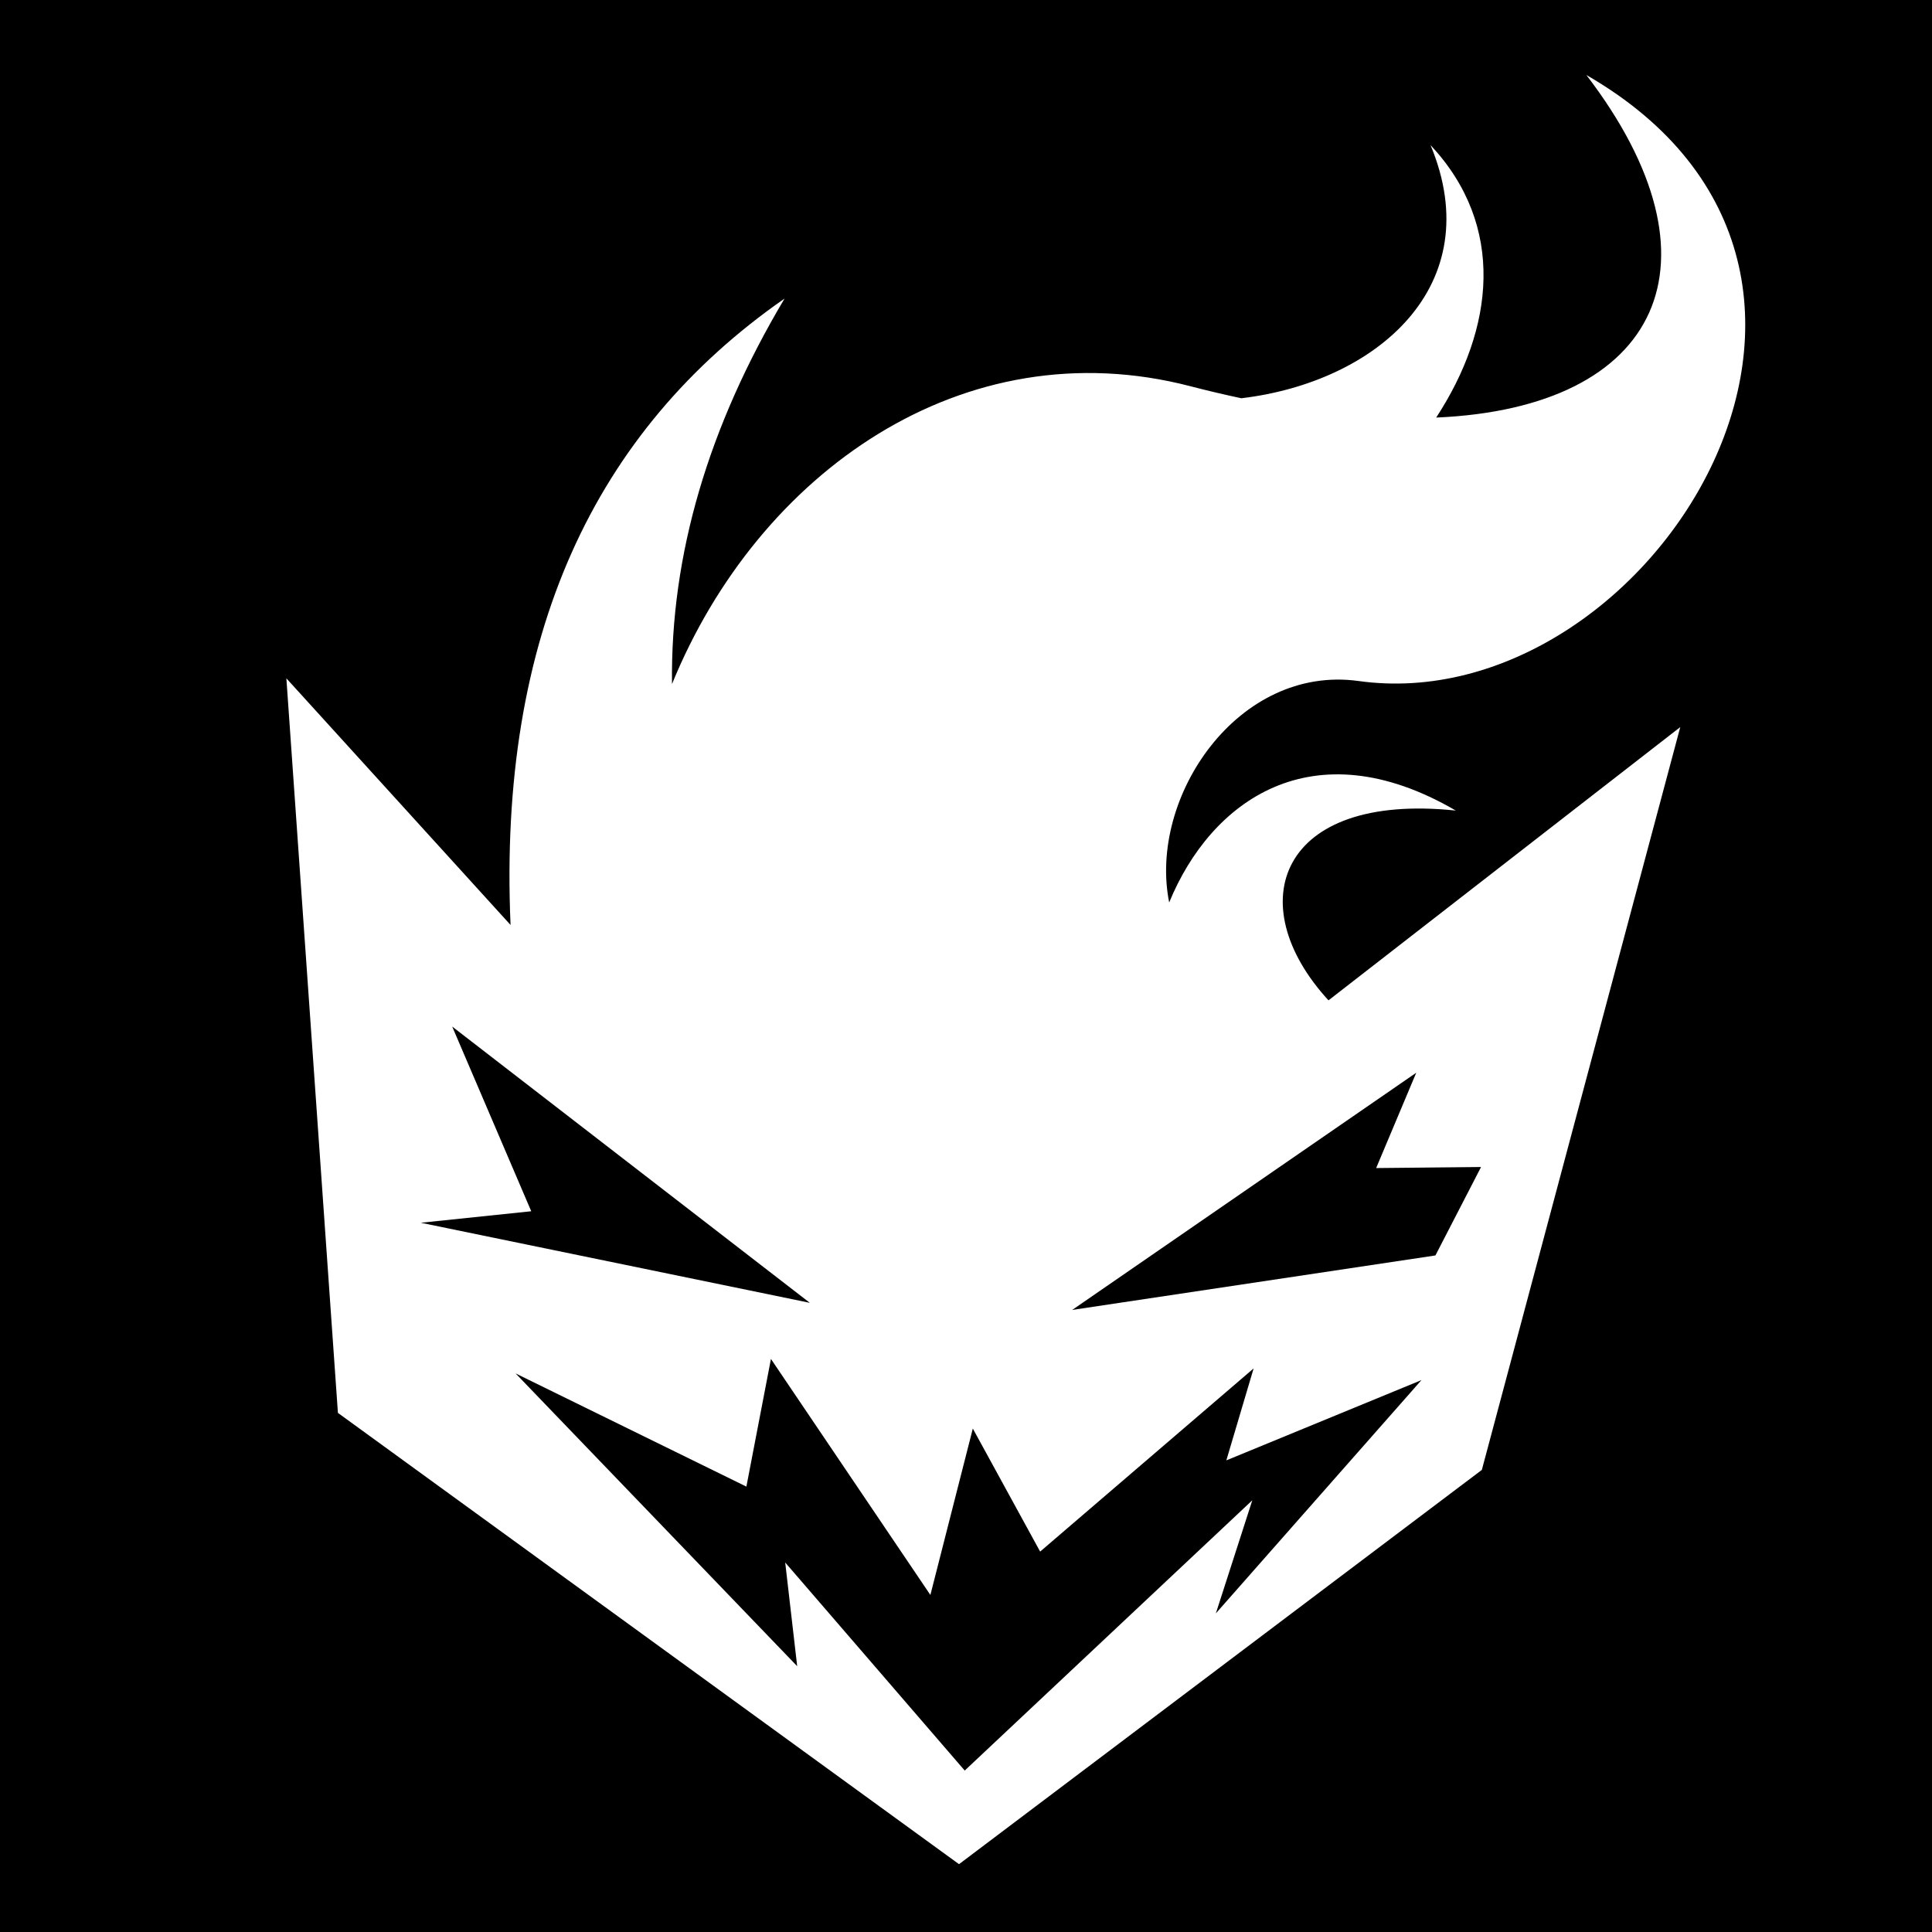
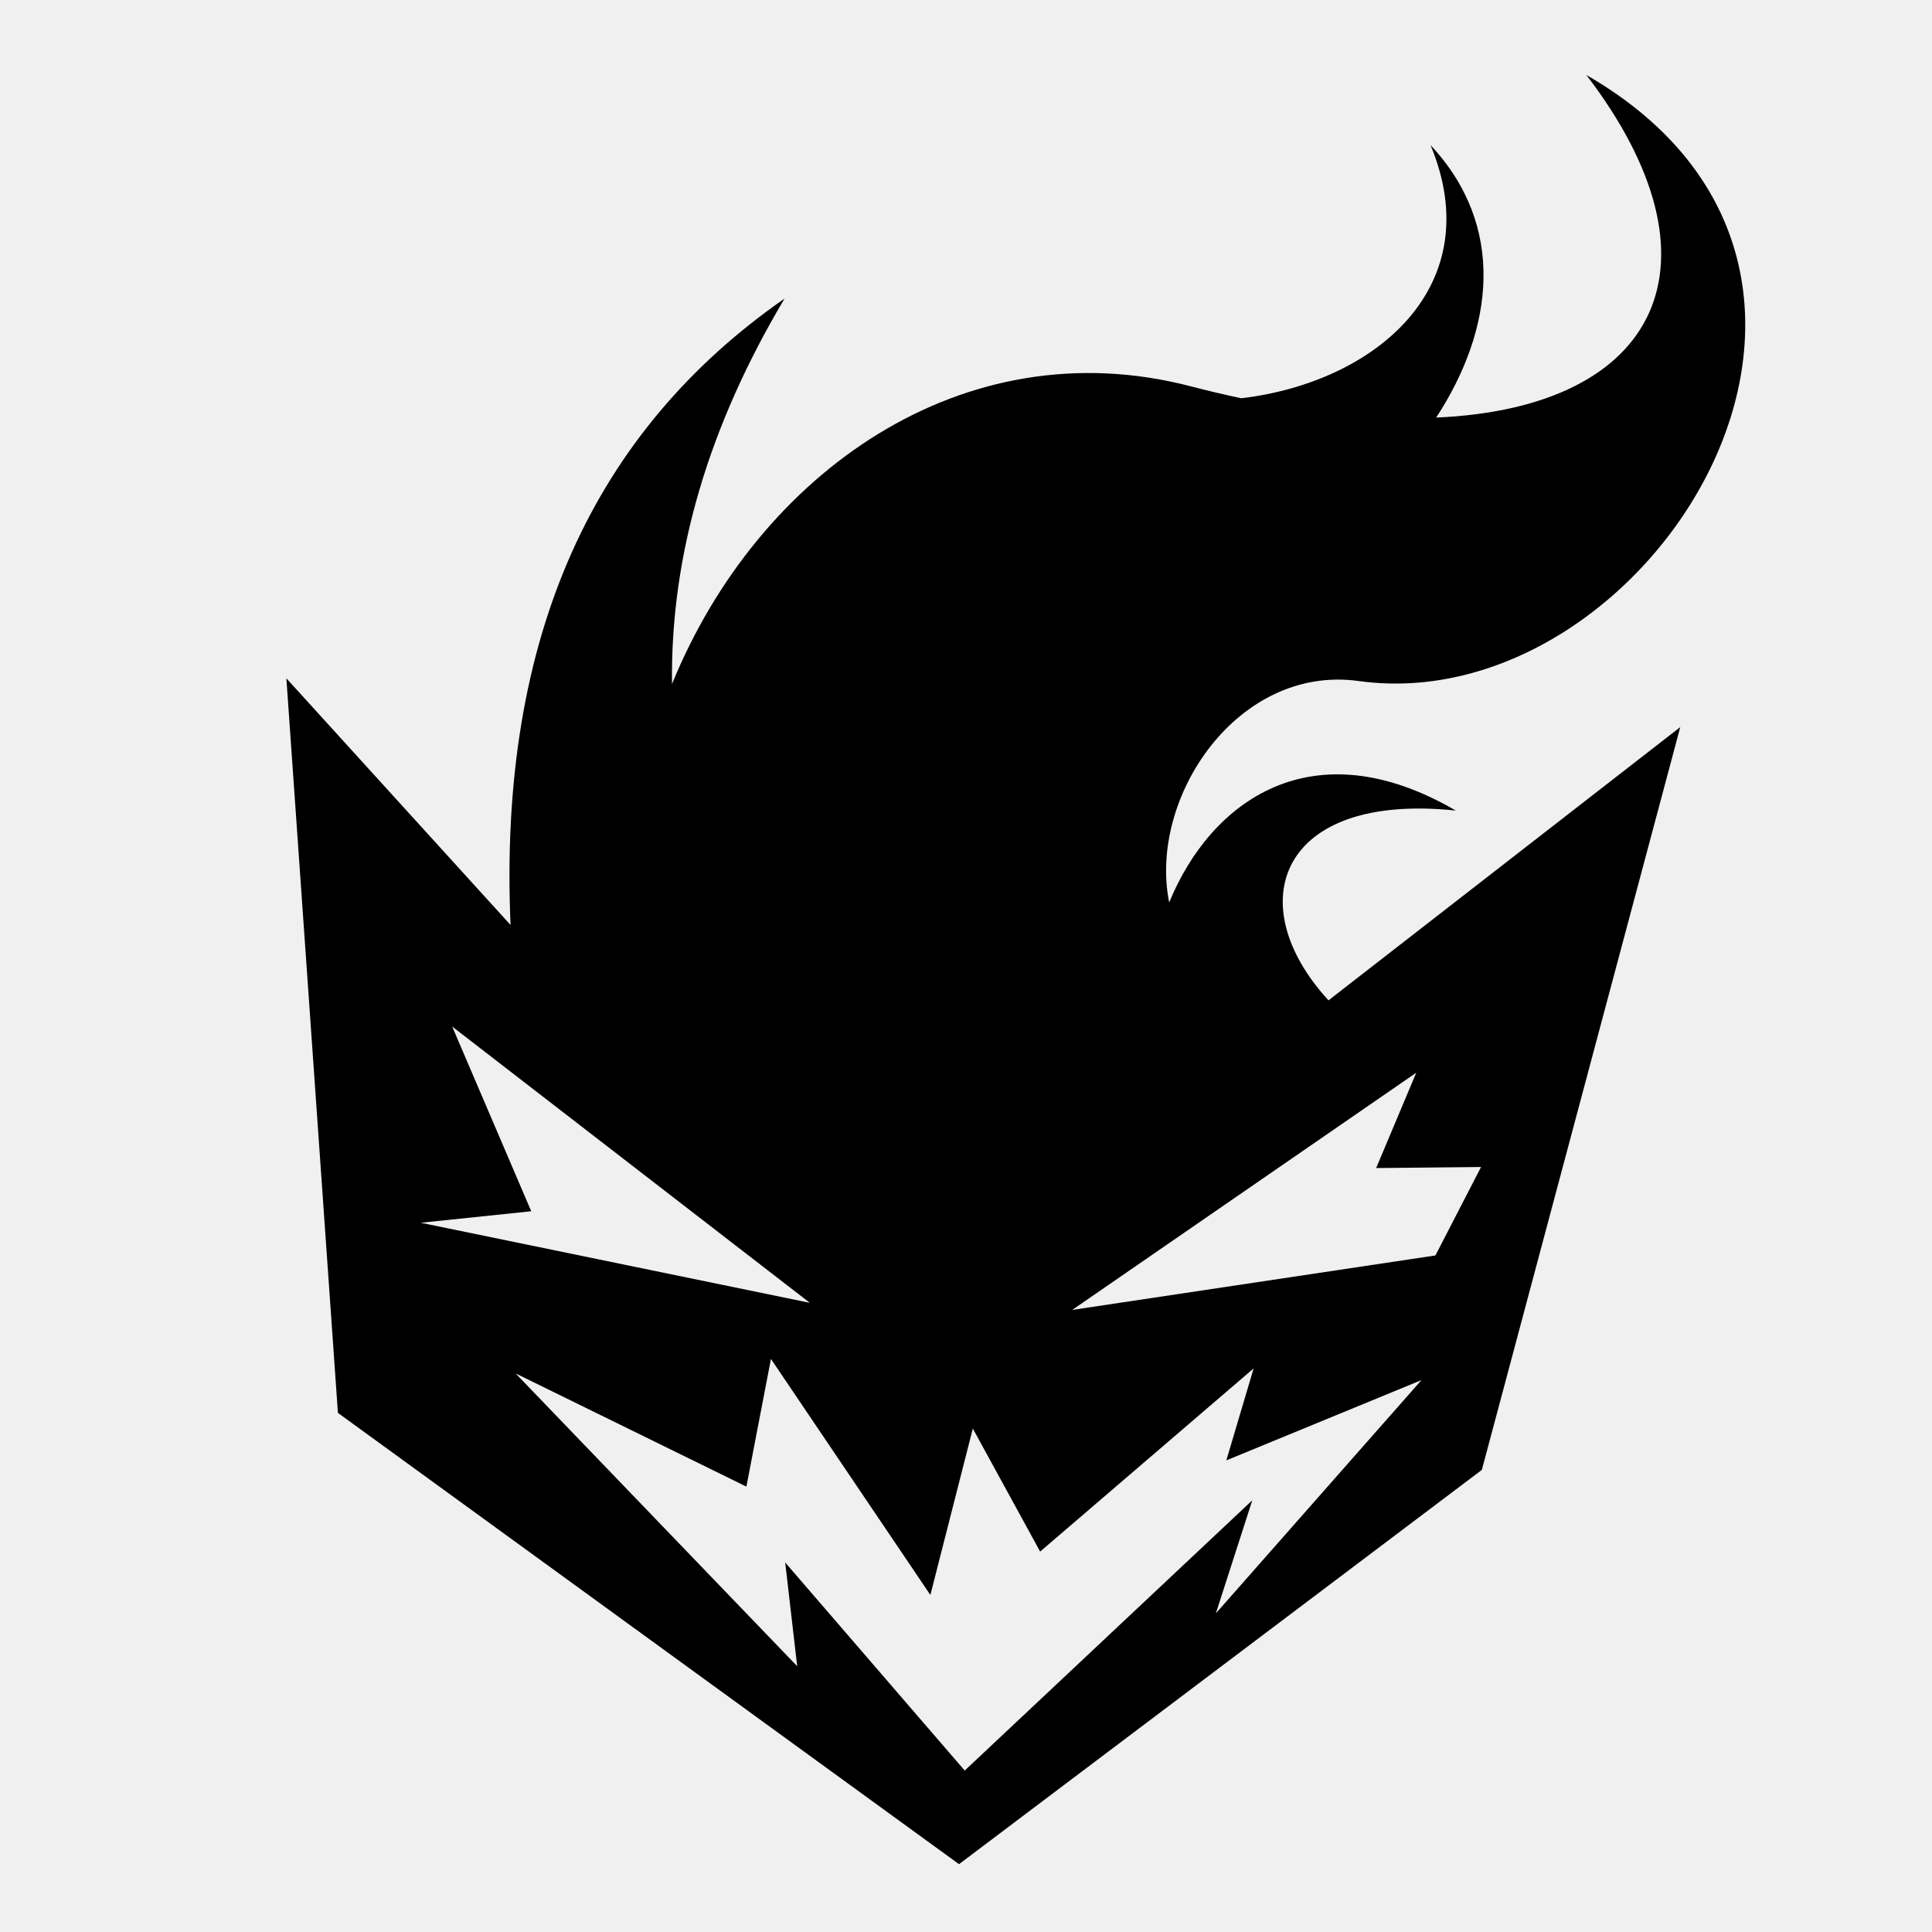
<svg xmlns="http://www.w3.org/2000/svg" viewBox="0 0 512 512">
-   <path d="M0 0h512v512H0z" />
-   <path fill="#fff" d="M420.402 19.873c37.886 49.484 19.76 88.205-39.797 90.787 15.374-23.54 18.565-50.758-1.503-72.215 15.56 37.318-14.397 62.848-50.137 67.096-4.39-.934-8.887-1.99-13.508-3.19-60.132-15.624-114.527 22.936-137.37 78.923-.43-34.33 9.72-68.377 29.83-102.152-50.37 35.038-75.926 89.323-72.616 166.003l-59.41-65.365L89.55 374.43 254.15 494.025 392.703 389.54l52.584-196.853-93.224 72.415c-23.56-25.652-13.02-55.2 33.736-50.293-38.077-22.19-64.97-2.473-75.952 24.356-5.608-27.825 18.206-63.122 50.218-58.686 76.728 10.638 151.882-107.834 60.336-160.607zM119.838 272.05l94.777 73.214-103.095-21.22 29.263-3.05-20.945-48.943zm255.48 12.237l-10.623 25.262 27.8-.28-12.095 23.437-96.25 14.438 91.168-62.858zM204.305 360.13l42.256 62.552 11.247-44.094 17.84 32.598 56.574-48.54-7.23 24.368 51.71-21.274-54.485 61.82 9.654-29.966-76.21 71.62-47.574-55.136 3.176 27.483-74.627-77.593 61.166 29.998 6.505-33.834z" />
+   <path fill="currentColor" d="M420.402 19.873c37.886 49.484 19.76 88.205-39.797 90.787 15.374-23.54 18.565-50.758-1.503-72.215 15.56 37.318-14.397 62.848-50.137 67.096-4.39-.934-8.887-1.99-13.508-3.19-60.132-15.624-114.527 22.936-137.37 78.923-.43-34.33 9.72-68.377 29.83-102.152-50.37 35.038-75.926 89.323-72.616 166.003l-59.41-65.365L89.55 374.43 254.15 494.025 392.703 389.54l52.584-196.853-93.224 72.415c-23.56-25.652-13.02-55.2 33.736-50.293-38.077-22.19-64.97-2.473-75.952 24.356-5.608-27.825 18.206-63.122 50.218-58.686 76.728 10.638 151.882-107.834 60.336-160.607zM119.838 272.05l94.777 73.214-103.095-21.22 29.263-3.05-20.945-48.943zm255.48 12.237l-10.623 25.262 27.8-.28-12.095 23.437-96.25 14.438 91.168-62.858zM204.305 360.13l42.256 62.552 11.247-44.094 17.84 32.598 56.574-48.54-7.23 24.368 51.71-21.274-54.485 61.82 9.654-29.966-76.21 71.62-47.574-55.136 3.176 27.483-74.627-77.593 61.166 29.998 6.505-33.834z" />
</svg>
